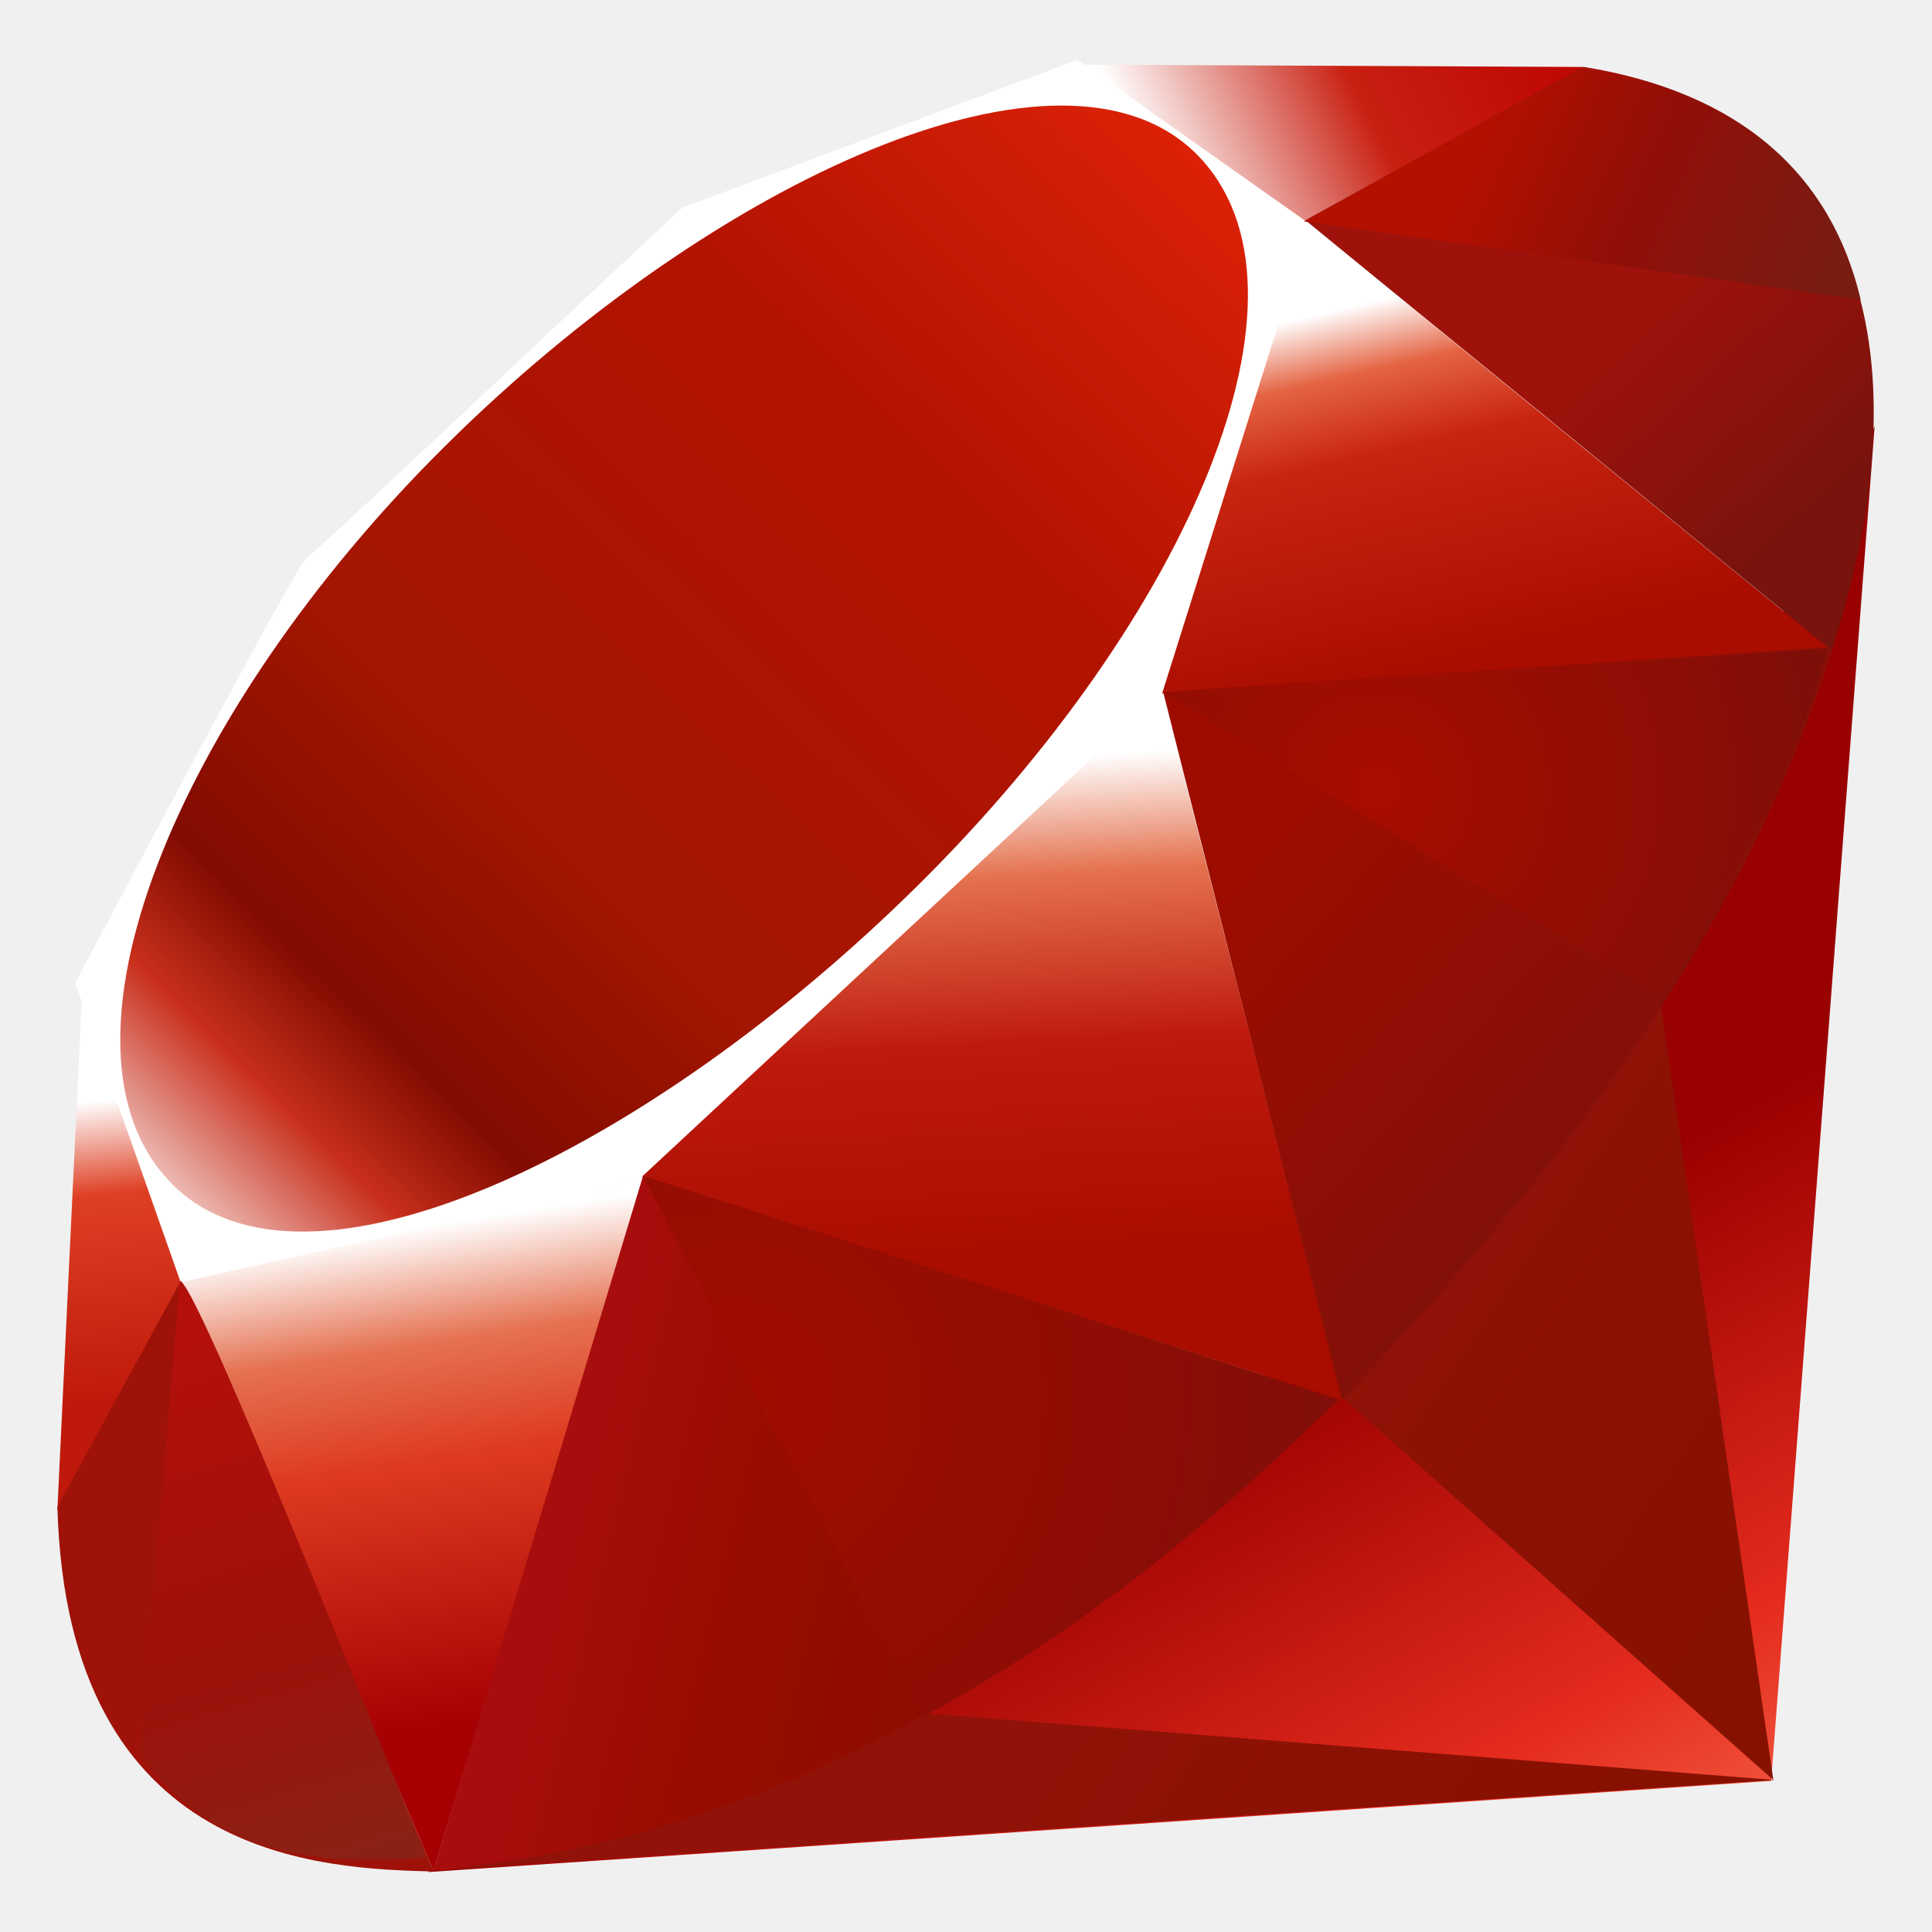
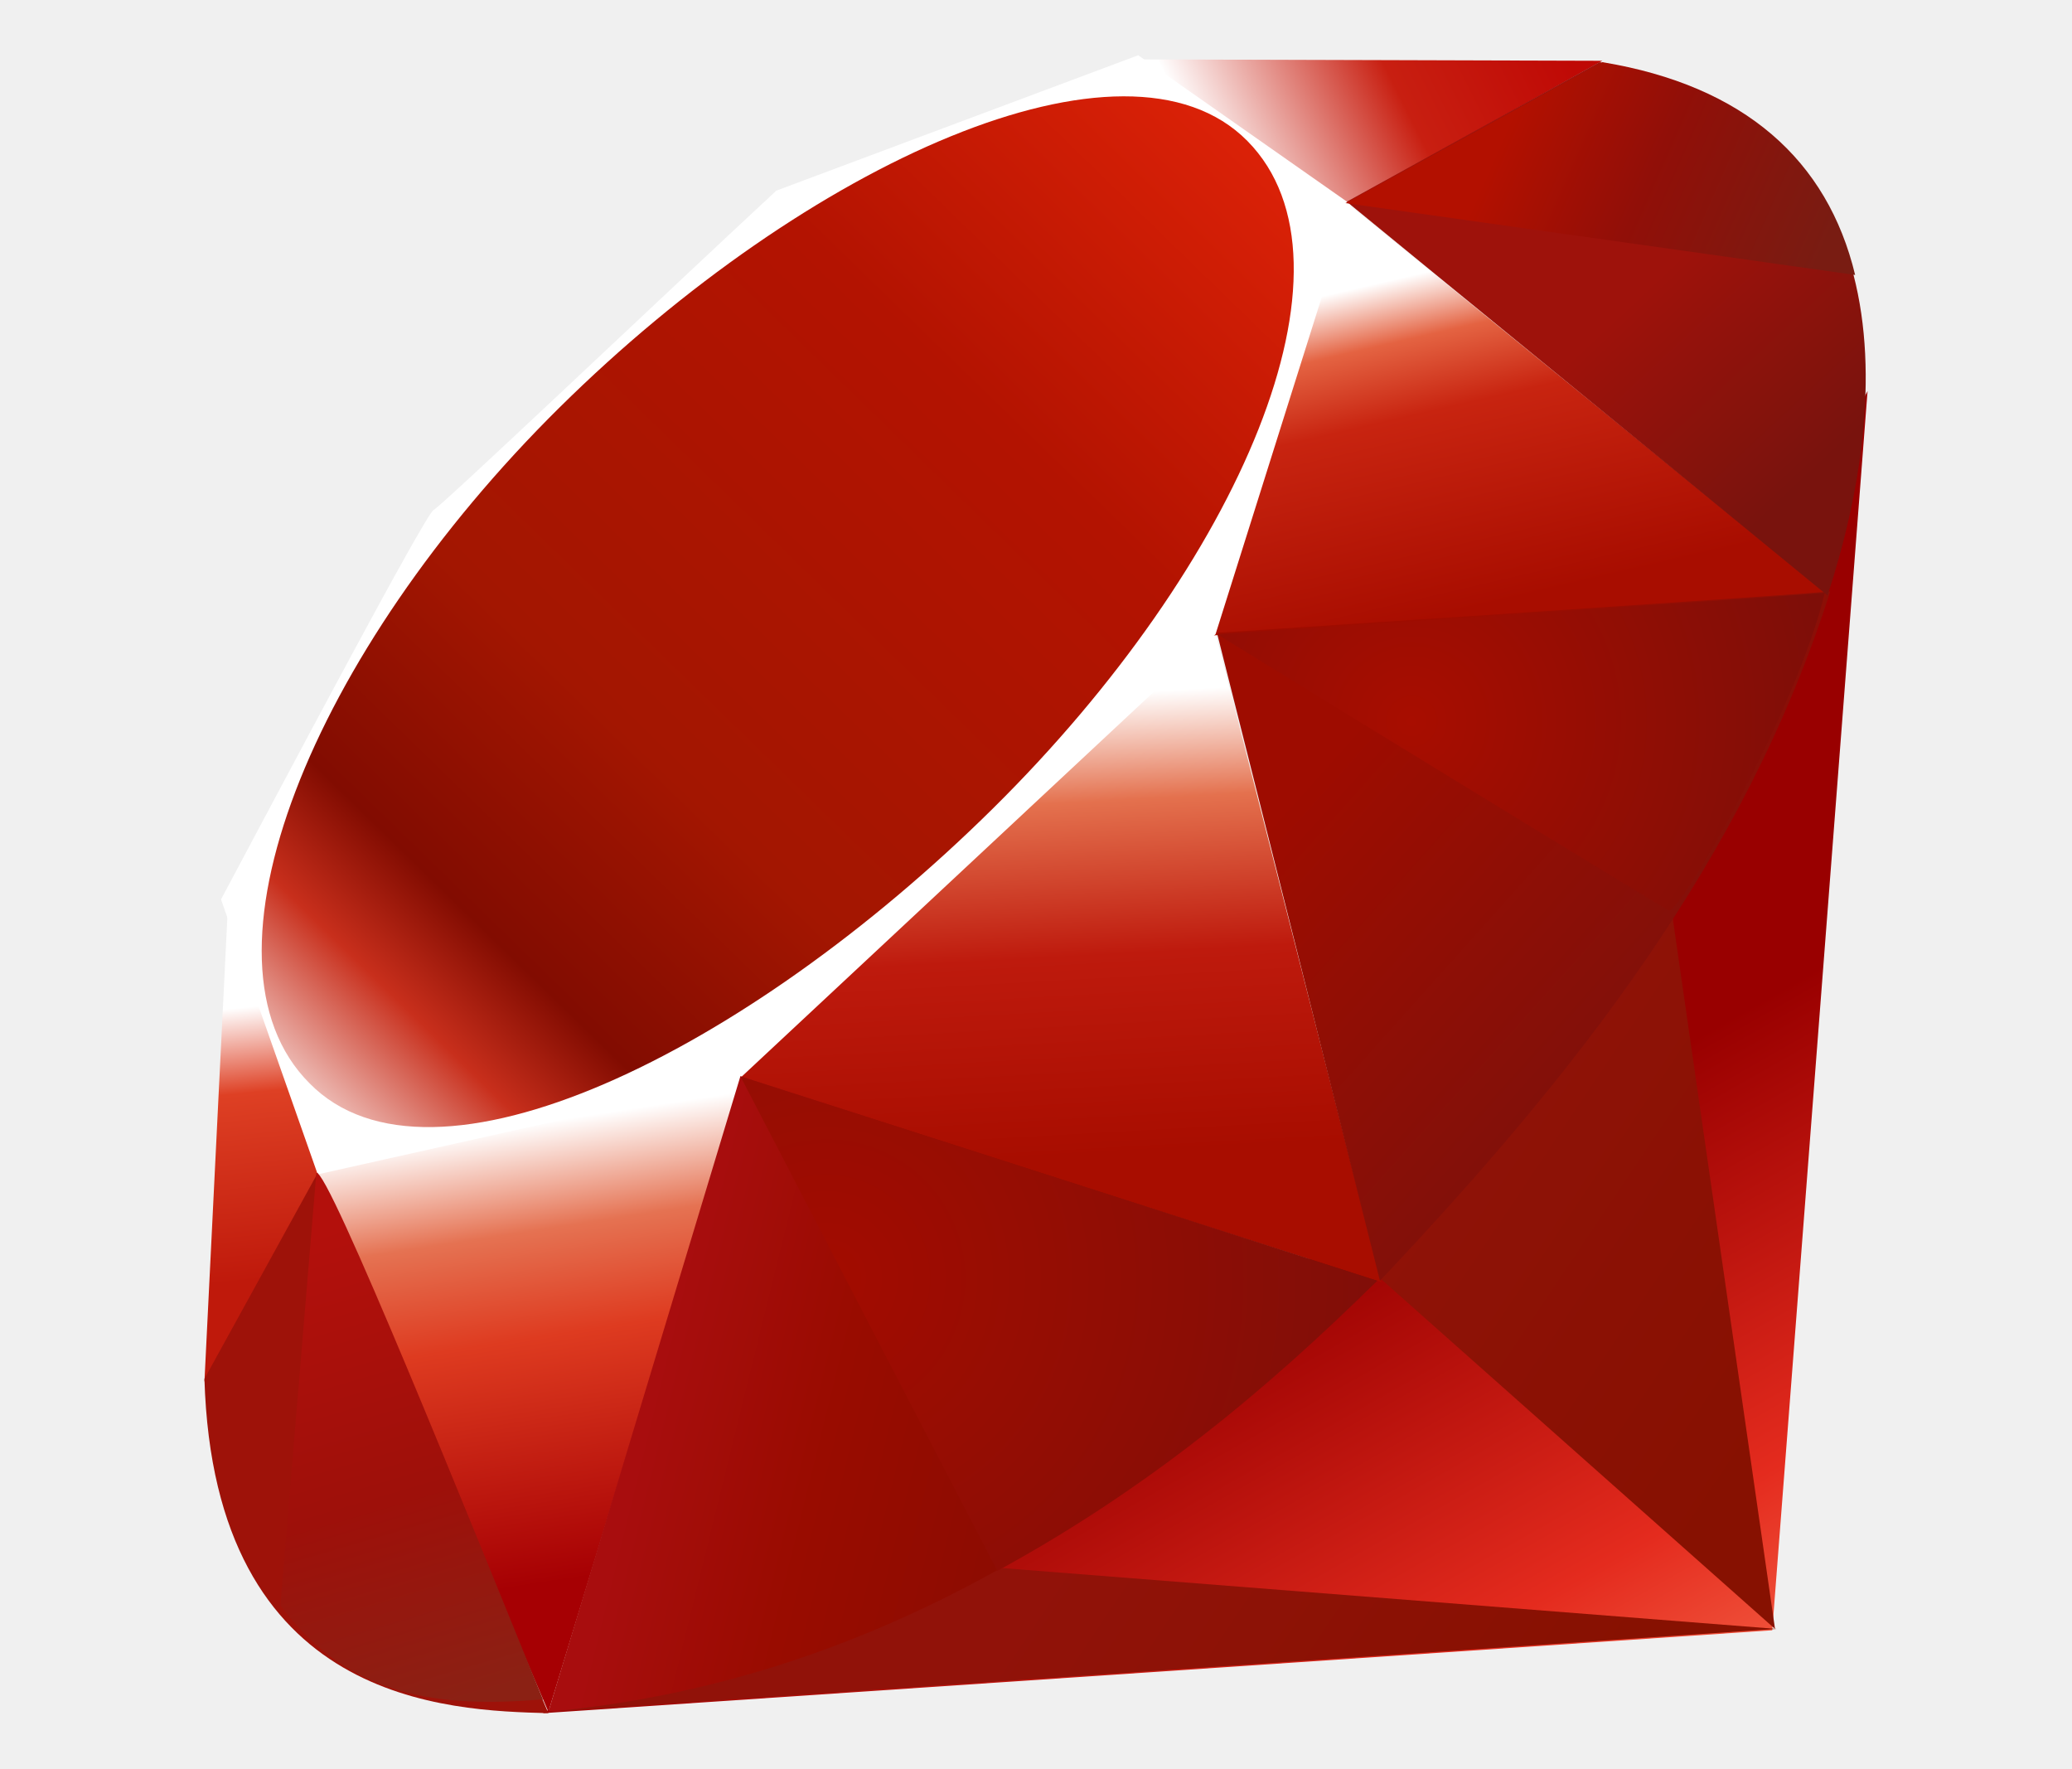
- <svg xmlns="http://www.w3.org/2000/svg" viewBox="0 0 128 128">
-   <linearGradient id="a" gradientUnits="userSpaceOnUse" x1="157.08" y1="2382.05" x2="131.682" y2="2426.892" gradientTransform="matrix(1 0 0 -1 -47.5 2517)">
-     <stop offset="0" stop-color="#FB7655" />
-     <stop offset="0" stop-color="#FB7655" />
-     <stop offset=".41" stop-color="#E42B1E" />
-     <stop offset=".99" stop-color="#900" />
-     <stop offset="1" stop-color="#900" />
+ <svg xmlns="http://www.w3.org/2000/svg" version="1.1" id="Layer_1" x="0px" y="0px" viewBox="0 0 150 128" style="enable-background:new 0 0 150 128;" xml:space="preserve">
+   <style type="text/css">
+ 	.st0{fill:url(#SVGID_1_);}
+ 	.st1{fill:url(#SVGID_2_);}
+ 	.st2{fill:url(#SVGID_3_);}
+ 	.st3{fill:url(#SVGID_4_);}
+ 	.st4{fill:url(#SVGID_5_);}
+ 	.st5{fill:url(#SVGID_6_);}
+ 	.st6{fill:url(#SVGID_7_);}
+ 	.st7{fill:url(#SVGID_8_);}
+ 	.st8{fill:#FFFFFF;}
+ 	.st9{fill:url(#SVGID_9_);}
+ 	.st10{fill:url(#SVGID_10_);}
+ 	.st11{fill:url(#SVGID_11_);}
+ 	.st12{fill:url(#SVGID_12_);}
+ 	.st13{fill:#9E1209;}
+ 	.st14{fill:url(#SVGID_13_);}
+ 	.st15{fill:url(#SVGID_14_);}
+ 	.st16{fill:url(#SVGID_15_);}
+ 	.st17{fill:url(#SVGID_16_);}
+ </style>
+   <linearGradient id="SVGID_1_" gradientUnits="userSpaceOnUse" x1="168.079" y1="-1590.05" x2="142.681" y2="-1634.892" gradientTransform="matrix(1 0 0 1 -47.5 1725)">
+     <stop offset="0" style="stop-color:#FB7655" />
+     <stop offset="0" style="stop-color:#FB7655" />
+     <stop offset="0.41" style="stop-color:#E42B1E" />
+     <stop offset="0.99" style="stop-color:#990000" />
+     <stop offset="1" style="stop-color:#990000" />
  </linearGradient>
-   <path fill="url(#a)" d="M97.078 83.214l-68.738 40.817 89.003-6.04 6.855-89.745z" />
-   <linearGradient id="b" gradientUnits="userSpaceOnUse" x1="169.731" y1="2419.72" x2="136.998" y2="2441.685" gradientTransform="matrix(1 0 0 -1 -47.5 2517)">
-     <stop offset="0" stop-color="#871101" />
-     <stop offset="0" stop-color="#871101" />
-     <stop offset=".99" stop-color="#911209" />
-     <stop offset="1" stop-color="#911209" />
+   <path class="st0" d="M108.1,83.2L39.3,124l89-6l6.9-89.7L108.1,83.2z" />
+   <linearGradient id="SVGID_2_" gradientUnits="userSpaceOnUse" x1="180.731" y1="-1627.72" x2="147.998" y2="-1649.685" gradientTransform="matrix(1 0 0 1 -47.5 1725)">
+     <stop offset="0" style="stop-color:#871101" />
+     <stop offset="0" style="stop-color:#871101" />
+     <stop offset="0.99" style="stop-color:#911209" />
+     <stop offset="1" style="stop-color:#911209" />
  </linearGradient>
-   <path fill="url(#b)" d="M117.488 117.93l-7.649-52.799-20.837 27.514z" />
-   <linearGradient id="c" gradientUnits="userSpaceOnUse" x1="143.542" y1="2380.69" x2="110.81" y2="2402.655" gradientTransform="matrix(1 0 0 -1 -47.5 2517)">
-     <stop offset="0" stop-color="#871101" />
-     <stop offset="0" stop-color="#871101" />
-     <stop offset=".99" stop-color="#911209" />
-     <stop offset="1" stop-color="#911209" />
+   <path class="st1" d="M128.5,117.9l-7.6-52.8L100,92.6L128.5,117.9z" />
+   <linearGradient id="SVGID_3_" gradientUnits="userSpaceOnUse" x1="154.543" y1="-1588.691" x2="121.811" y2="-1610.656" gradientTransform="matrix(1 0 0 1 -47.5 1725)">
+     <stop offset="0" style="stop-color:#871101" />
+     <stop offset="0" style="stop-color:#871101" />
+     <stop offset="0.99" style="stop-color:#911209" />
+     <stop offset="1" style="stop-color:#911209" />
  </linearGradient>
-   <path fill="url(#c)" d="M117.592 117.93l-56.044-4.399-32.91 10.385z" />
-   <linearGradient id="d" gradientUnits="userSpaceOnUse" x1="74.817" y1="2435.622" x2="79.891" y2="2402.644" gradientTransform="matrix(1 0 0 -1 -47.5 2517)">
-     <stop offset="0" stop-color="#fff" />
-     <stop offset="0" stop-color="#fff" />
-     <stop offset=".23" stop-color="#E57252" />
-     <stop offset=".46" stop-color="#DE3B20" />
-     <stop offset=".99" stop-color="#A60003" />
-     <stop offset="1" stop-color="#A60003" />
+   <path class="st2" d="M128.6,117.9l-56-4.4l-32.9,10.4L128.6,117.9z" />
+   <linearGradient id="SVGID_4_" gradientUnits="userSpaceOnUse" x1="85.817" y1="-1643.622" x2="90.891" y2="-1610.644" gradientTransform="matrix(1 0 0 1 -47.5 1725)">
+     <stop offset="0" style="stop-color:#FFFFFF" />
+     <stop offset="0" style="stop-color:#FFFFFF" />
+     <stop offset="0.23" style="stop-color:#E57252" />
+     <stop offset="0.46" style="stop-color:#DE3B20" />
+     <stop offset="0.99" style="stop-color:#A60003" />
+     <stop offset="1" style="stop-color:#A60003" />
  </linearGradient>
-   <path fill="url(#d)" d="M28.717 123.928l14.001-45.867-30.81 6.588z" />
-   <linearGradient id="e" gradientUnits="userSpaceOnUse" x1="109.719" y1="2466.413" x2="111.589" y2="2432.757" gradientTransform="matrix(1 0 0 -1 -47.5 2517)">
-     <stop offset="0" stop-color="#fff" />
-     <stop offset="0" stop-color="#fff" />
-     <stop offset=".23" stop-color="#E4714E" />
-     <stop offset=".56" stop-color="#BE1A0D" />
-     <stop offset=".99" stop-color="#A80D00" />
-     <stop offset="1" stop-color="#A80D00" />
+   <path class="st3" d="M39.7,123.9l14-45.9l-30.8,6.6L39.7,123.9z" />
+   <linearGradient id="SVGID_5_" gradientUnits="userSpaceOnUse" x1="120.719" y1="-1674.413" x2="122.588" y2="-1640.757" gradientTransform="matrix(1 0 0 1 -47.5 1725)">
+     <stop offset="0" style="stop-color:#FFFFFF" />
+     <stop offset="0" style="stop-color:#FFFFFF" />
+     <stop offset="0.23" style="stop-color:#E4714E" />
+     <stop offset="0.56" style="stop-color:#BE1A0D" />
+     <stop offset="0.99" style="stop-color:#A80D00" />
+     <stop offset="1" style="stop-color:#A80D00" />
  </linearGradient>
-   <path fill="url(#e)" d="M88.996 92.797l-12.882-50.46-36.866 34.558z" />
-   <linearGradient id="f" gradientUnits="userSpaceOnUse" x1="140.691" y1="2497.523" x2="146.289" y2="2473.401" gradientTransform="matrix(1 0 0 -1 -47.5 2517)">
-     <stop offset="0" stop-color="#fff" />
-     <stop offset="0" stop-color="#fff" />
-     <stop offset=".18" stop-color="#E46342" />
-     <stop offset=".4" stop-color="#C82410" />
-     <stop offset=".99" stop-color="#A80D00" />
-     <stop offset="1" stop-color="#A80D00" />
+   <path class="st4" d="M100,92.8L87.1,42.3L50.2,76.9L100,92.8z" />
+   <linearGradient id="SVGID_6_" gradientUnits="userSpaceOnUse" x1="151.691" y1="-1705.523" x2="157.289" y2="-1681.401" gradientTransform="matrix(1 0 0 1 -47.5 1725)">
+     <stop offset="0" style="stop-color:#FFFFFF" />
+     <stop offset="0" style="stop-color:#FFFFFF" />
+     <stop offset="0.18" style="stop-color:#E46342" />
+     <stop offset="0.4" style="stop-color:#C82410" />
+     <stop offset="0.99" style="stop-color:#A80D00" />
+     <stop offset="1" style="stop-color:#A80D00" />
  </linearGradient>
-   <path fill="url(#f)" d="M121.275 43.047l-34.849-28.462-9.704 31.373z" />
-   <linearGradient id="g" gradientUnits="userSpaceOnUse" x1="123.6" y1="2506.018" x2="147.719" y2="2518.077" gradientTransform="matrix(1 0 0 -1 -47.5 2517)">
-     <stop offset="0" stop-color="#fff" />
-     <stop offset="0" stop-color="#fff" />
-     <stop offset=".54" stop-color="#C81F11" />
-     <stop offset=".99" stop-color="#BF0905" />
-     <stop offset="1" stop-color="#BF0905" />
+   <path class="st5" d="M132.3,43L97.4,14.6L87.7,46L132.3,43z" />
+   <linearGradient id="SVGID_7_" gradientUnits="userSpaceOnUse" x1="134.6" y1="-1714.018" x2="158.719" y2="-1726.076" gradientTransform="matrix(1 0 0 1 -47.5 1725)">
+     <stop offset="0" style="stop-color:#FFFFFF" />
+     <stop offset="0" style="stop-color:#FFFFFF" />
+     <stop offset="0.54" style="stop-color:#C81F11" />
+     <stop offset="0.99" style="stop-color:#BF0905" />
+     <stop offset="1" style="stop-color:#BF0905" />
  </linearGradient>
-   <path fill="url(#g)" d="M104.978 4.437l-20.497 11.327-12.93-11.479z" />
-   <linearGradient id="h" gradientUnits="userSpaceOnUse" x1="53.674" y1="2444.028" x2="55.66" y2="2424.153" gradientTransform="matrix(1 0 0 -1 -47.5 2517)">
-     <stop offset="0" stop-color="#fff" />
-     <stop offset="0" stop-color="#fff" />
-     <stop offset=".31" stop-color="#DE4024" />
-     <stop offset=".99" stop-color="#BF190B" />
-     <stop offset="1" stop-color="#BF190B" />
+   <path class="st6" d="M116,4.4L95.5,15.8L82.6,4.3L116,4.4z" />
+   <linearGradient id="SVGID_8_" gradientUnits="userSpaceOnUse" x1="64.673" y1="-1652.028" x2="66.659" y2="-1632.153" gradientTransform="matrix(1 0 0 1 -47.5 1725)">
+     <stop offset="0" style="stop-color:#FFFFFF" />
+     <stop offset="0" style="stop-color:#FFFFFF" />
+     <stop offset="0.31" style="stop-color:#DE4024" />
+     <stop offset="0.99" style="stop-color:#BF190B" />
+     <stop offset="1" style="stop-color:#BF190B" />
  </linearGradient>
-   <path fill="url(#h)" d="M3.802 100.034l8.586-15.659-6.946-18.655z" />
-   <path fill="#fff" d="M4.981 65.131l6.987 19.821 30.365-6.812 34.667-32.218 9.783-31.075-15.403-10.878-26.19 9.802c-8.252 7.675-24.263 22.86-24.84 23.146-.573.291-10.575 19.195-15.369 28.214z" />
-   <linearGradient id="i" gradientUnits="userSpaceOnUse" x1="40.026" y1="2418.781" x2="133.345" y2="2514.739" gradientTransform="matrix(1 0 0 -1 -47.5 2517)">
-     <stop offset="0" stop-color="#BD0012" />
-     <stop offset="0" stop-color="#BD0012" />
-     <stop offset=".07" stop-color="#fff" />
-     <stop offset=".17" stop-color="#fff" />
-     <stop offset=".27" stop-color="#C82F1C" />
-     <stop offset=".33" stop-color="#820C01" />
-     <stop offset=".46" stop-color="#A31601" />
-     <stop offset=".72" stop-color="#B31301" />
-     <stop offset=".99" stop-color="#E82609" />
-     <stop offset="1" stop-color="#E82609" />
+   <path class="st7" d="M14.8,100l8.6-15.7l-6.9-18.7L14.8,100z" />
+   <path class="st8" d="M16,65.1L23,85l30.4-6.8L88,45.9l9.8-31.1L82.4,4l-26.2,9.8c-8.3,7.7-24.3,22.9-24.8,23.1  C30.8,37.2,20.8,56.1,16,65.1z" />
+   <linearGradient id="SVGID_9_" gradientUnits="userSpaceOnUse" x1="51.027" y1="-1626.78" x2="144.346" y2="-1722.738" gradientTransform="matrix(1 0 0 1 -47.5 1725)">
+     <stop offset="0" style="stop-color:#BD0012" />
+     <stop offset="0" style="stop-color:#BD0012" />
+     <stop offset="7.000000e-02" style="stop-color:#FFFFFF" />
+     <stop offset="0.17" style="stop-color:#FFFFFF" />
+     <stop offset="0.27" style="stop-color:#C82F1C" />
+     <stop offset="0.33" style="stop-color:#820C01" />
+     <stop offset="0.46" style="stop-color:#A31601" />
+     <stop offset="0.72" style="stop-color:#B31301" />
+     <stop offset="0.99" style="stop-color:#E82609" />
+     <stop offset="1" style="stop-color:#E82609" />
  </linearGradient>
-   <path fill="url(#i)" d="M29.519 29.521c17.882-17.73 40.937-28.207 49.785-19.28 8.843 8.926-.534 30.62-18.418 48.345-17.884 17.725-40.653 28.779-49.493 19.852-8.849-8.92.242-31.191 18.126-48.917z" />
-   <linearGradient id="j" gradientUnits="userSpaceOnUse" x1="111.507" y1="2409.102" x2="83.398" y2="2416.039" gradientTransform="matrix(1 0 0 -1 -47.5 2517)">
-     <stop offset="0" stop-color="#8C0C01" />
-     <stop offset="0" stop-color="#8C0C01" />
-     <stop offset=".54" stop-color="#990C00" />
-     <stop offset=".99" stop-color="#A80D0E" />
-     <stop offset="1" stop-color="#A80D0E" />
+   <path class="st9" d="M40.5,29.5C58.4,11.8,81.5,1.3,90.3,10.2c8.8,8.9-0.5,30.6-18.4,48.3S31.2,87.4,22.4,78.4  C13.5,69.5,22.6,47.2,40.5,29.5z" />
+   <linearGradient id="SVGID_10_" gradientUnits="userSpaceOnUse" x1="122.507" y1="-1617.102" x2="94.398" y2="-1624.039" gradientTransform="matrix(1 0 0 1 -47.5 1725)">
+     <stop offset="0" style="stop-color:#8C0C01" />
+     <stop offset="0" style="stop-color:#8C0C01" />
+     <stop offset="0.54" style="stop-color:#990C00" />
+     <stop offset="0.99" style="stop-color:#A80D0E" />
+     <stop offset="1" style="stop-color:#A80D0E" />
  </linearGradient>
-   <path fill="url(#j)" d="M28.717 123.909l13.89-46.012 46.135 14.82c-16.68 15.642-35.233 28.865-60.025 31.192z" />
-   <linearGradient id="k" gradientUnits="userSpaceOnUse" x1="159.785" y1="2442.837" x2="134.814" y2="2465.217" gradientTransform="matrix(1 0 0 -1 -47.5 2517)">
-     <stop offset="0" stop-color="#7E110B" />
-     <stop offset="0" stop-color="#7E110B" />
-     <stop offset=".99" stop-color="#9E0C00" />
-     <stop offset="1" stop-color="#9E0C00" />
+   <path class="st10" d="M39.7,123.9l13.9-46l46.1,14.8C83.1,108.4,64.5,121.6,39.7,123.9z" />
+   <linearGradient id="SVGID_11_" gradientUnits="userSpaceOnUse" x1="170.786" y1="-1650.838" x2="145.815" y2="-1673.218" gradientTransform="matrix(1 0 0 1 -47.5 1725)">
+     <stop offset="0" style="stop-color:#7E110B" />
+     <stop offset="0" style="stop-color:#7E110B" />
+     <stop offset="0.99" style="stop-color:#9E0C00" />
+     <stop offset="1" style="stop-color:#9E0C00" />
  </linearGradient>
-   <path fill="url(#k)" d="M77.062 45.831l11.844 46.911c13.934-14.65 26.439-30.401 32.563-49.883l-44.407 2.972z" />
-   <linearGradient id="l" gradientUnits="userSpaceOnUse" x1="168.959" y1="2483.901" x2="156.521" y2="2497.199" gradientTransform="matrix(1 0 0 -1 -47.5 2517)">
-     <stop offset="0" stop-color="#79130D" />
-     <stop offset="0" stop-color="#79130D" />
-     <stop offset=".99" stop-color="#9E120B" />
-     <stop offset="1" stop-color="#9E120B" />
+   <path class="st11" d="M88.1,45.8l11.8,46.9c13.9-14.7,26.4-30.4,32.6-49.9C132.5,42.9,88.1,45.8,88.1,45.8z" />
+   <linearGradient id="SVGID_12_" gradientUnits="userSpaceOnUse" x1="179.958" y1="-1691.9" x2="167.52" y2="-1705.198" gradientTransform="matrix(1 0 0 1 -47.5 1725)">
+     <stop offset="0" style="stop-color:#79130D" />
+     <stop offset="0" style="stop-color:#79130D" />
+     <stop offset="0.99" style="stop-color:#9E120B" />
+     <stop offset="1" style="stop-color:#9E120B" />
  </linearGradient>
-   <path fill="url(#l)" d="M121.348 43.097c4.74-14.305 5.833-34.825-16.517-38.635l-18.339 10.13 34.856 28.505z" />
-   <path fill="#9E1209" d="M3.802 99.828c.656 23.608 17.689 23.959 24.945 24.167l-16.759-39.14-8.186 14.973z" />
-   <radialGradient id="m" cx="138.703" cy="2464.789" r="30.601" gradientTransform="matrix(1 0 0 -1 -47.5 2517)" gradientUnits="userSpaceOnUse">
-     <stop offset="0" stop-color="#A80D00" />
-     <stop offset="0" stop-color="#A80D00" />
-     <stop offset=".99" stop-color="#7E0E08" />
-     <stop offset="1" stop-color="#7E0E08" />
+   <path class="st12" d="M132.3,43.1c4.7-14.3,5.8-34.8-16.5-38.6L97.5,14.6C97.5,14.6,132.3,43.1,132.3,43.1z" />
+   <path class="st13" d="M14.8,99.8c0.7,23.6,17.7,24,24.9,24.2L23,84.9C23,84.9,14.8,99.8,14.8,99.8z" />
+   <radialGradient id="SVGID_13_" cx="149.703" cy="-1672.789" r="30.601" gradientTransform="matrix(1 0 0 1 -47.5 1725)" gradientUnits="userSpaceOnUse">
+     <stop offset="0" style="stop-color:#A80D00" />
+     <stop offset="0" style="stop-color:#A80D00" />
+     <stop offset="0.99" style="stop-color:#7E0E08" />
+     <stop offset="1" style="stop-color:#7E0E08" />
  </radialGradient>
-   <path fill="url(#m)" d="M77.128 45.904c10.708 6.581 32.286 19.798 32.723 20.041.68.383 9.304-14.542 11.261-22.976l-43.984 2.935z" />
-   <radialGradient id="n" cx="96.325" cy="2424.465" r="40.679" gradientTransform="matrix(1 0 0 -1 -47.5 2517)" gradientUnits="userSpaceOnUse">
-     <stop offset="0" stop-color="#A30C00" />
-     <stop offset="0" stop-color="#A30C00" />
-     <stop offset=".99" stop-color="#800E08" />
-     <stop offset="1" stop-color="#800E08" />
+   <path class="st14" d="M88.1,45.9c10.7,6.6,32.3,19.8,32.7,20c0.7,0.4,9.3-14.5,11.3-23C132.1,43,88.1,45.9,88.1,45.9z" />
+   <radialGradient id="SVGID_14_" cx="107.325" cy="-1632.465" r="40.679" gradientTransform="matrix(1 0 0 1 -47.5 1725)" gradientUnits="userSpaceOnUse">
+     <stop offset="0" style="stop-color:#A30C00" />
+     <stop offset="0" style="stop-color:#A30C00" />
+     <stop offset="0.99" style="stop-color:#800E08" />
+     <stop offset="1" style="stop-color:#800E08" />
  </radialGradient>
-   <path fill="url(#n)" d="M42.589 77.897l18.57 35.828c10.98-5.955 19.579-13.211 27.454-20.983l-46.024-14.845z" />
-   <linearGradient id="o" gradientUnits="userSpaceOnUse" x1="67.509" y1="2393.115" x2="57.373" y2="2427.506" gradientTransform="matrix(1 0 0 -1 -47.5 2517)">
-     <stop offset="0" stop-color="#8B2114" />
-     <stop offset="0" stop-color="#8B2114" />
-     <stop offset=".43" stop-color="#9E100A" />
-     <stop offset=".99" stop-color="#B3100C" />
-     <stop offset="1" stop-color="#B3100C" />
+   <path class="st15" d="M53.6,77.9l18.6,35.8c11-6,19.6-13.2,27.5-21L53.6,77.9z" />
+   <linearGradient id="SVGID_15_" gradientUnits="userSpaceOnUse" x1="78.509" y1="-1601.115" x2="68.373" y2="-1635.506" gradientTransform="matrix(1 0 0 1 -47.5 1725)">
+     <stop offset="0" style="stop-color:#8B2114" />
+     <stop offset="0" style="stop-color:#8B2114" />
+     <stop offset="0.43" style="stop-color:#9E100A" />
+     <stop offset="0.99" style="stop-color:#B3100C" />
+     <stop offset="1" style="stop-color:#B3100C" />
  </linearGradient>
-   <path fill="url(#o)" d="M11.914 84.904l-2.631 31.331c4.964 6.781 11.794 7.371 18.96 6.842-5.184-12.9-15.538-38.696-16.329-38.173z" />
-   <linearGradient id="p" gradientUnits="userSpaceOnUse" x1="145.272" y1="2507.076" x2="167.996" y2="2497.045" gradientTransform="matrix(1 0 0 -1 -47.5 2517)">
-     <stop offset="0" stop-color="#B31000" />
-     <stop offset="0" stop-color="#B31000" />
-     <stop offset=".44" stop-color="#910F08" />
-     <stop offset=".99" stop-color="#791C12" />
-     <stop offset="1" stop-color="#791C12" />
+   <path class="st16" d="M22.9,84.9l-2.6,31.3c5,6.8,11.8,7.4,19,6.8C34.1,110.2,23.7,84.4,22.9,84.9z" />
+   <linearGradient id="SVGID_16_" gradientUnits="userSpaceOnUse" x1="156.273" y1="-1715.077" x2="178.997" y2="-1705.046" gradientTransform="matrix(1 0 0 1 -47.5 1725)">
+     <stop offset="0" style="stop-color:#B31000" />
+     <stop offset="0" style="stop-color:#B31000" />
+     <stop offset="0.44" style="stop-color:#910F08" />
+     <stop offset="0.99" style="stop-color:#791C12" />
+     <stop offset="1" style="stop-color:#791C12" />
  </linearGradient>
-   <path fill="url(#p)" d="M86.384 14.67l36.891 5.177c-1.969-8.343-8.015-13.727-18.32-15.41l-18.571 10.233z" />
+   <path class="st17" d="M97.4,14.7l36.9,5.2c-2-8.3-8-13.7-18.3-15.4L97.4,14.7z" />
</svg>
